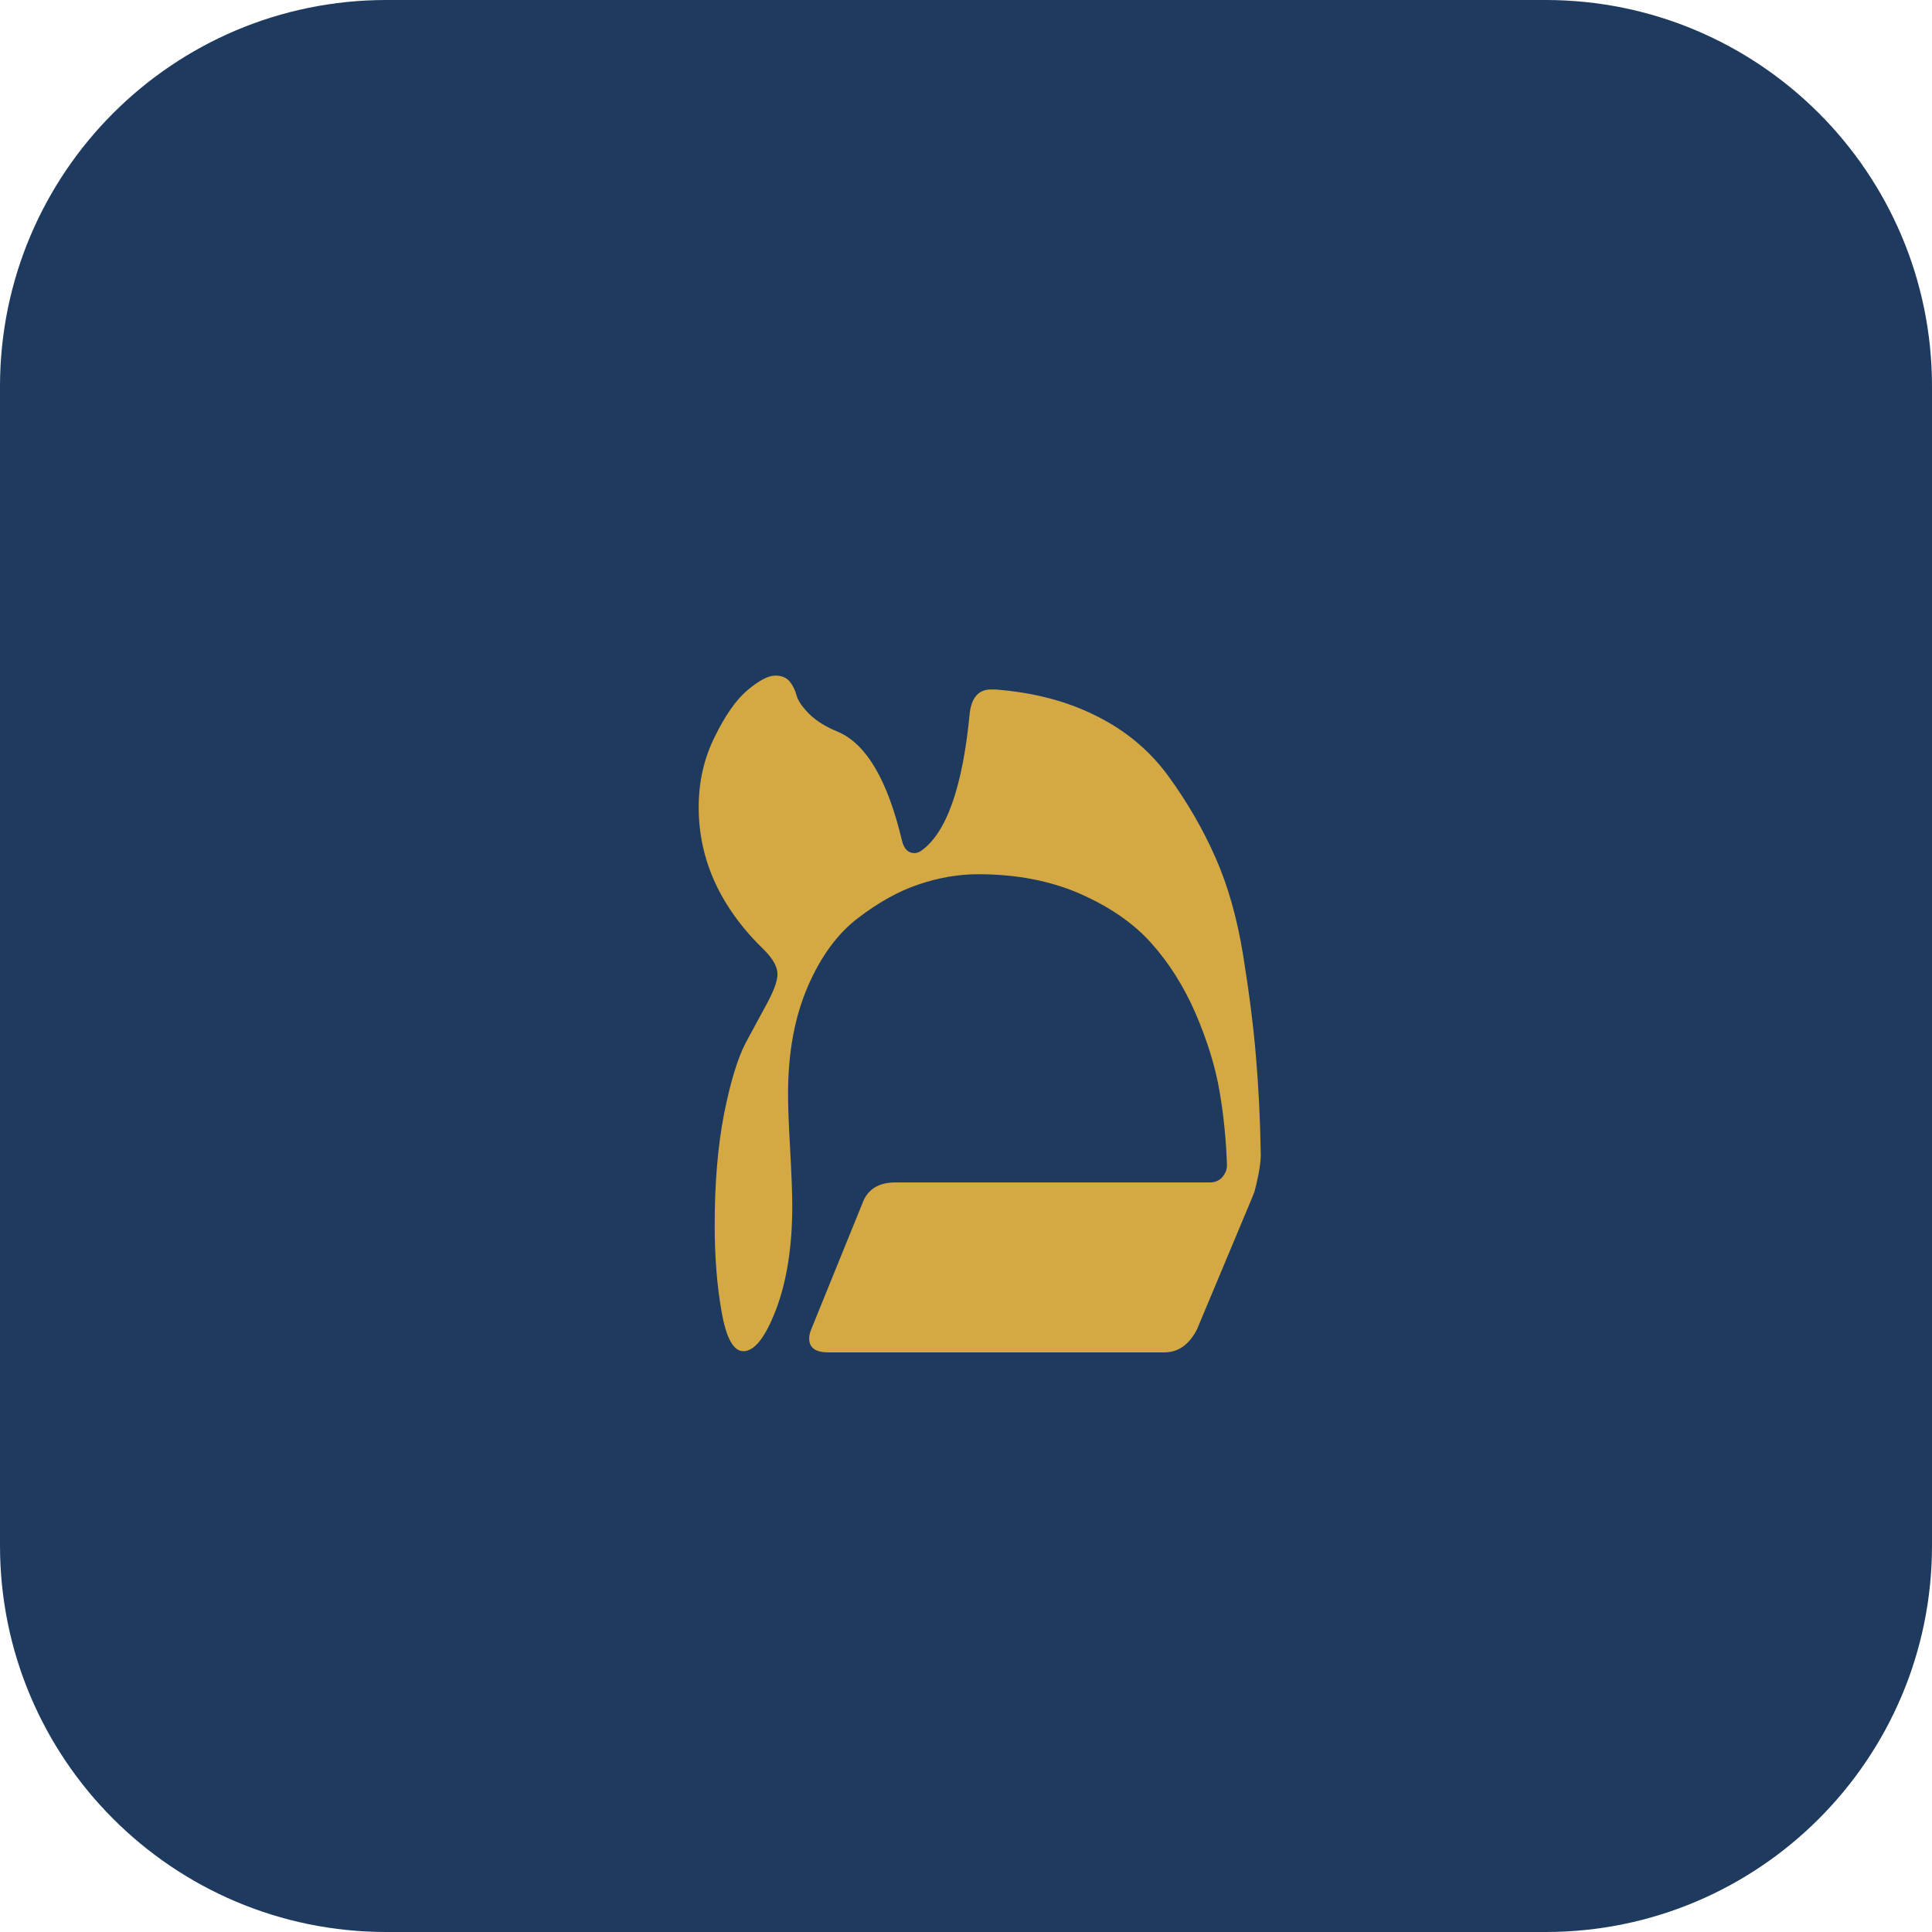
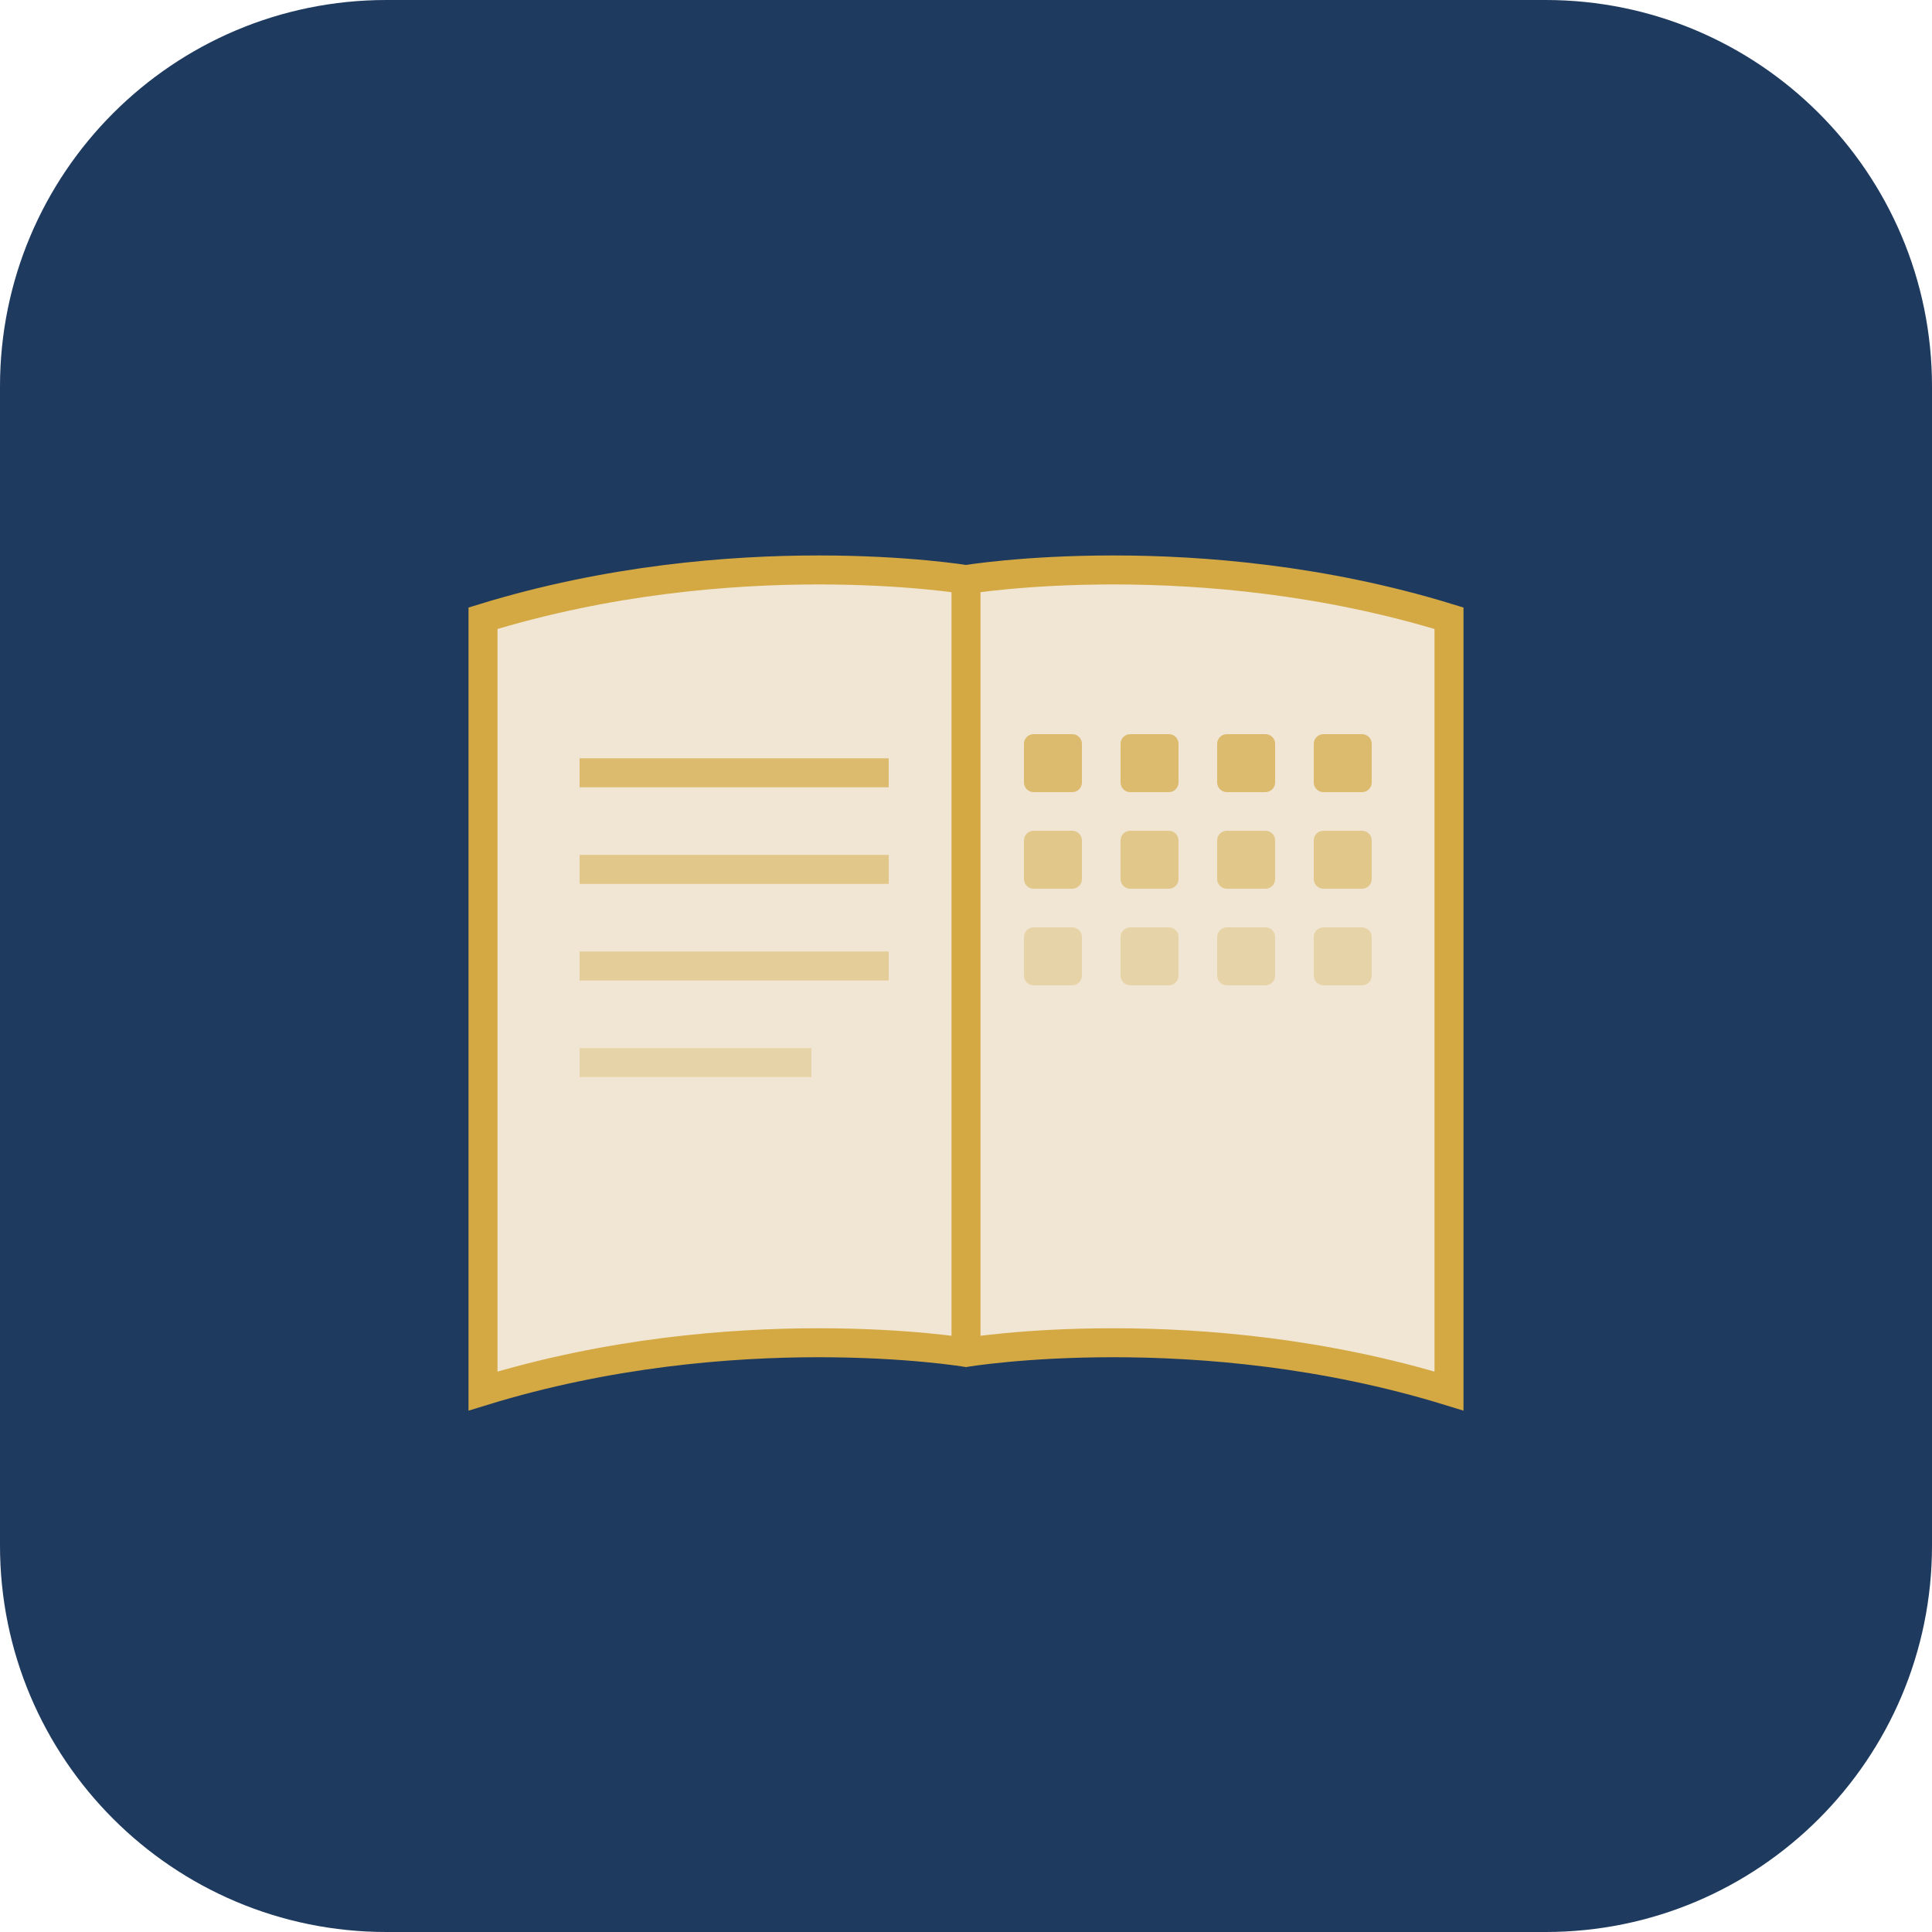
<svg xmlns="http://www.w3.org/2000/svg" viewBox="0 0 100 100">
  <rect width="100" height="100" rx="20" fill="#1e3a5f" />
-   <text x="50" y="70" font-size="55" text-anchor="middle" fill="#d4a843" font-family="serif" font-weight="bold">מ</text>
+   <path d="M50 30 C50 30 38 28 25 32 L25 72 C38 68 50 70 50 70 C50 70 62 68 75 72 L75 32 C62 28 50 30 50 30Z" fill="#f0e6d3" stroke="#d4a843" stroke-width="1.5" />
+   <line x1="50" y1="30" x2="50" y2="70" stroke="#d4a843" stroke-width="1.5" />
+   <rect x="53" y="38" width="3" height="3" rx="0.5" fill="#d4a843" opacity="0.7" />
+   <rect x="58" y="38" width="3" height="3" rx="0.5" fill="#d4a843" opacity="0.7" />
+   <rect x="63" y="38" width="3" height="3" rx="0.5" fill="#d4a843" opacity="0.7" />
+   <rect x="68" y="38" width="3" height="3" rx="0.5" fill="#d4a843" opacity="0.7" />
+   <rect x="53" y="43" width="3" height="3" rx="0.5" fill="#d4a843" opacity="0.5" />
+   <rect x="58" y="43" width="3" height="3" rx="0.5" fill="#d4a843" opacity="0.5" />
+   <rect x="63" y="43" width="3" height="3" rx="0.5" fill="#d4a843" opacity="0.5" />
+   <rect x="68" y="43" width="3" height="3" rx="0.5" fill="#d4a843" opacity="0.5" />
+   <rect x="53" y="48" width="3" height="3" rx="0.5" fill="#d4a843" opacity="0.3" />
+   <rect x="58" y="48" width="3" height="3" rx="0.5" fill="#d4a843" opacity="0.3" />
+   <rect x="63" y="48" width="3" height="3" rx="0.5" fill="#d4a843" opacity="0.3" />
+   <rect x="68" y="48" width="3" height="3" rx="0.5" fill="#d4a843" opacity="0.3" />
+   <line x1="30" y1="40" x2="46" y2="40" stroke="#d4a843" stroke-width="1.5" opacity="0.7" />
+   <line x1="30" y1="45" x2="46" y2="45" stroke="#d4a843" stroke-width="1.5" opacity="0.5" />
+   <line x1="30" y1="50" x2="46" y2="50" stroke="#d4a843" stroke-width="1.5" opacity="0.4" />
+   <line x1="30" y1="55" x2="42" y2="55" stroke="#d4a843" stroke-width="1.5" opacity="0.3" />
</svg>
